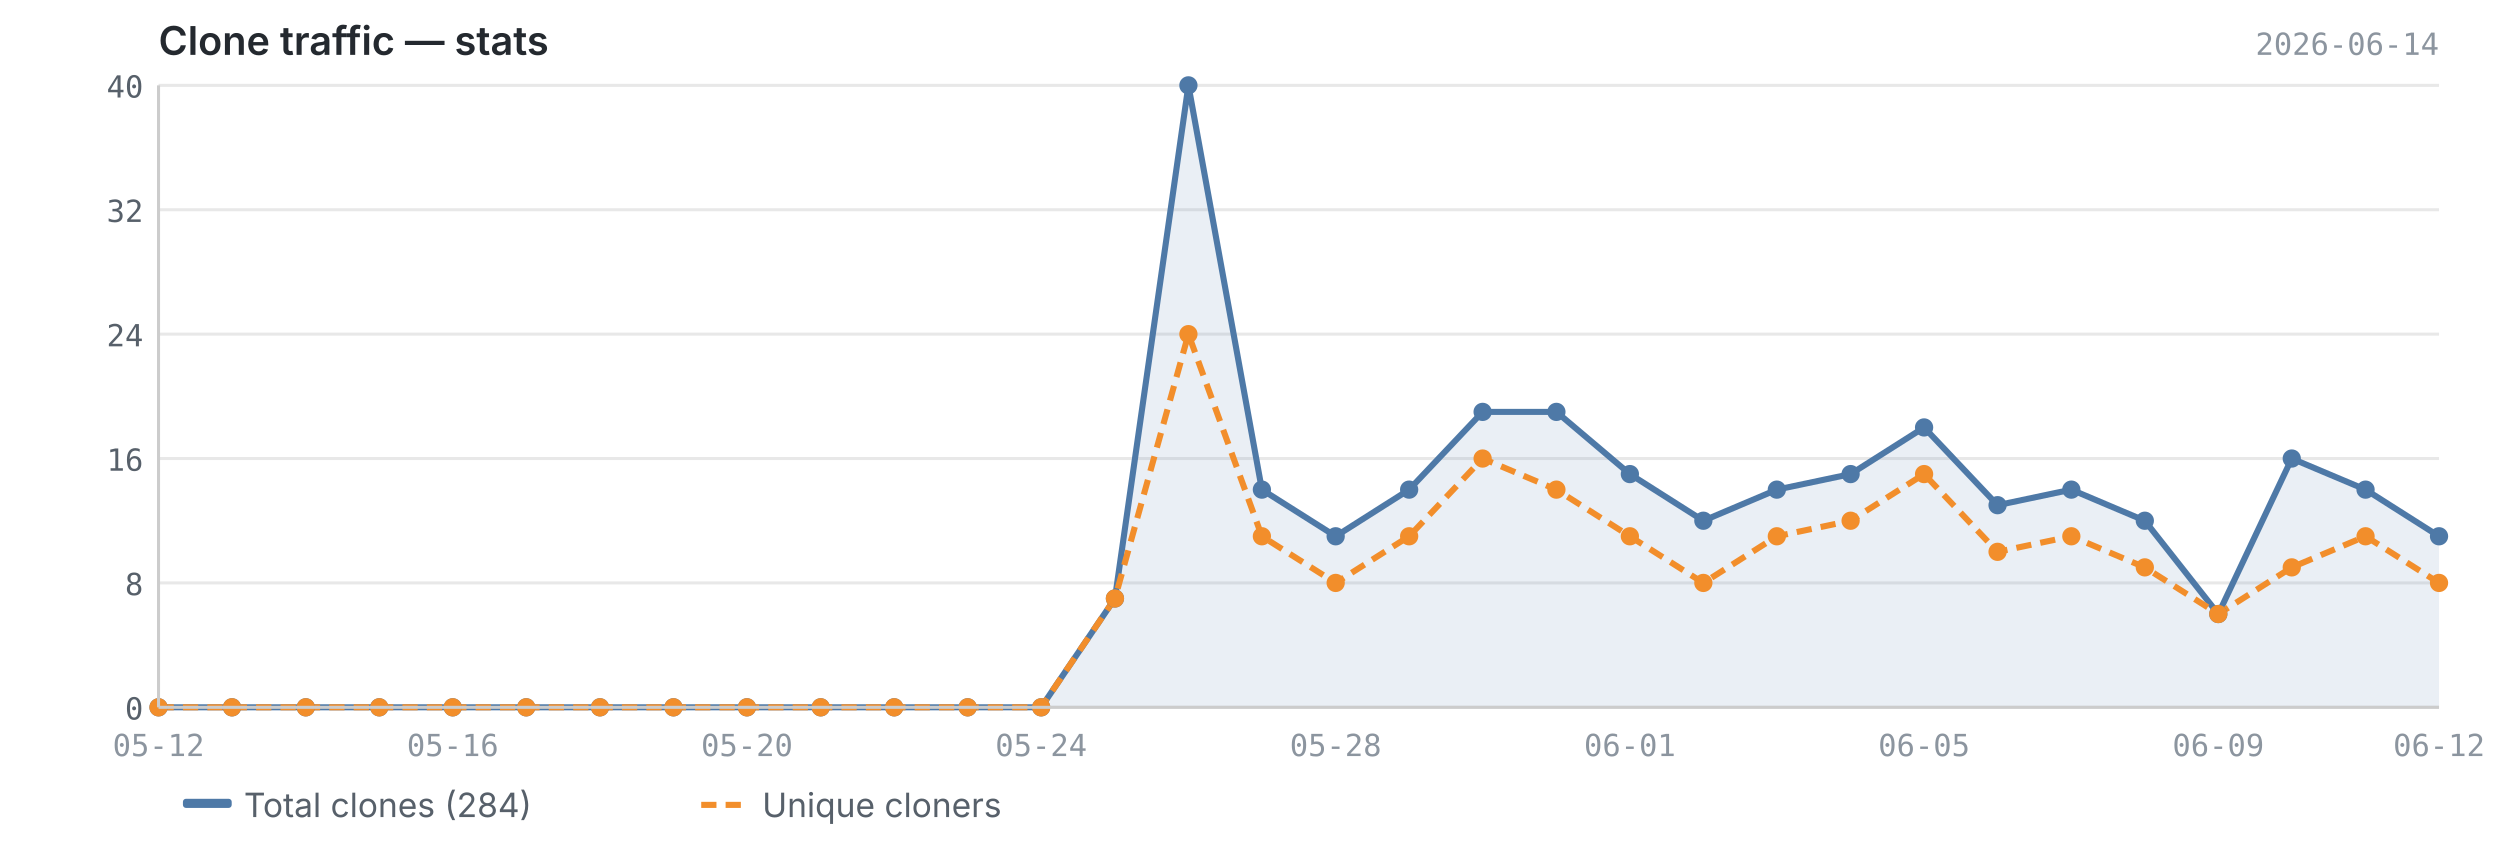
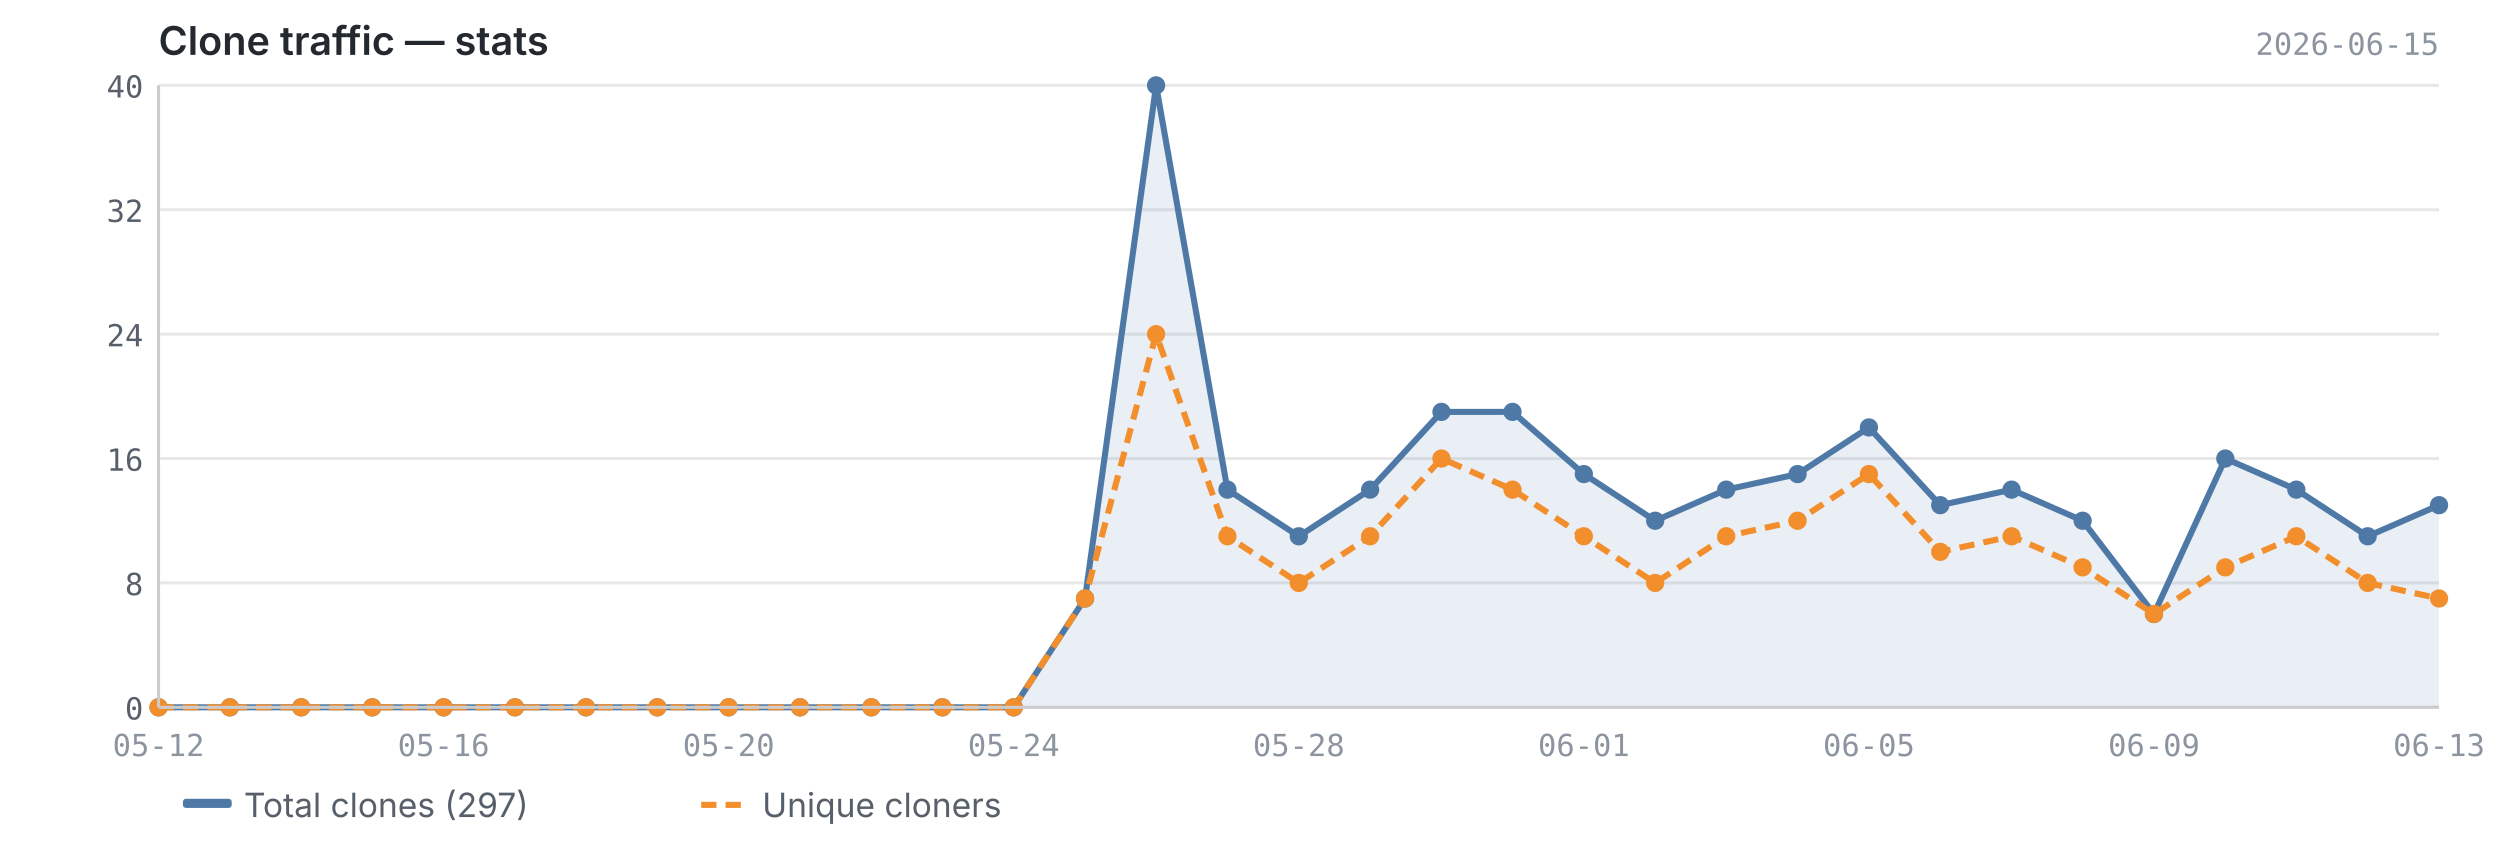
<svg xmlns="http://www.w3.org/2000/svg" viewBox="0 0 820 280" width="820" height="280">
  <text x="52" y="18" font-size="13" font-weight="600" fill="#24292f" font-family="-apple-system, BlinkMacSystemFont, 'Segoe UI', sans-serif">Clone traffic — stats</text>
-   <text x="800" y="18" font-size="10" fill="#8c959f" font-family="ui-monospace, SFMono-Regular, 'SF Mono', Menlo, monospace" text-anchor="end">2026-06-14</text>
+   <text x="800" y="18" font-size="10" fill="#8c959f" font-family="ui-monospace, SFMono-Regular, 'SF Mono', Menlo, monospace" text-anchor="end">2026-06-15</text>
  <line x1="52" y1="232.0" x2="800" y2="232.0" stroke="#e8e8e8" stroke-width="1" />
  <line x1="52" y1="191.2" x2="800" y2="191.2" stroke="#e8e8e8" stroke-width="1" />
  <line x1="52" y1="150.4" x2="800" y2="150.4" stroke="#e8e8e8" stroke-width="1" />
  <line x1="52" y1="109.6" x2="800" y2="109.6" stroke="#e8e8e8" stroke-width="1" />
  <line x1="52" y1="68.8" x2="800" y2="68.8" stroke="#e8e8e8" stroke-width="1" />
  <line x1="52" y1="28.0" x2="800" y2="28.0" stroke="#e8e8e8" stroke-width="1" />
-   <path d="M52.0,232.0 L52.0,232.0 L76.1,232.0 L100.3,232.0 L124.4,232.0 L148.5,232.0 L172.6,232.0 L196.8,232.0 L220.9,232.0 L245.0,232.0 L269.2,232.0 L293.3,232.0 L317.4,232.0 L341.5,232.0 L365.7,196.3 L389.8,28.0 L413.9,160.6 L438.1,175.9 L462.2,160.6 L486.3,135.1 L510.5,135.1 L534.6,155.5 L558.7,170.8 L582.8,160.6 L607.0,155.5 L631.1,140.2 L655.2,165.7 L679.4,160.6 L703.5,170.8 L727.6,201.4 L751.7,150.4 L775.9,160.6 L800.0,175.9 L800.0,232.0 L52.0,232.0Z" fill="#4e79a7" opacity="0.12" />
-   <polyline points="52.0,232.0 76.1,232.0 100.3,232.0 124.4,232.0 148.5,232.0 172.6,232.0 196.8,232.0 220.9,232.0 245.0,232.0 269.2,232.0 293.3,232.0 317.4,232.0 341.5,232.0 365.7,196.3 389.8,28.0 413.9,160.6 438.1,175.9 462.2,160.6 486.3,135.1 510.5,135.1 534.6,155.5 558.7,170.8 582.8,160.6 607.0,155.5 631.1,140.2 655.2,165.7 679.4,160.6 703.5,170.8 727.6,201.4 751.7,150.4 775.9,160.6 800.0,175.9" fill="none" stroke="#4e79a7" stroke-width="2" stroke-linejoin="round" />
-   <polyline points="52.0,232.0 76.1,232.0 100.3,232.0 124.4,232.0 148.5,232.0 172.6,232.0 196.8,232.0 220.9,232.0 245.0,232.0 269.2,232.0 293.3,232.0 317.4,232.0 341.5,232.0 365.7,196.3 389.8,109.6 413.9,175.9 438.1,191.2 462.2,175.9 486.3,150.4 510.5,160.6 534.6,175.9 558.7,191.2 582.8,175.9 607.0,170.8 631.1,155.5 655.2,181.0 679.4,175.9 703.5,186.1 727.6,201.4 751.7,186.1 775.9,175.9 800.0,191.2" fill="none" stroke="#f28e2b" stroke-width="2" stroke-linejoin="round" stroke-dasharray="5,3" />
+   <path d="M52.0,232.0 L52.0,232.0 L75.4,232.0 L98.8,232.0 L122.1,232.0 L145.5,232.0 L168.9,232.0 L192.2,232.0 L215.6,232.0 L239.0,232.0 L262.4,232.0 L285.8,232.0 L309.1,232.0 L332.5,232.0 L355.9,196.3 L379.2,28.0 L402.6,160.6 L426.0,175.9 L449.4,160.6 L472.8,135.1 L496.1,135.1 L519.5,155.5 L542.9,170.8 L566.2,160.6 L589.6,155.5 L613.0,140.2 L636.4,165.7 L659.8,160.6 L683.1,170.8 L706.5,201.4 L729.9,150.4 L753.2,160.6 L776.6,175.9 L800.0,165.7 L800.0,232.0 L52.0,232.0Z" fill="#4e79a7" opacity="0.12" />
+   <polyline points="52.0,232.0 75.4,232.0 98.8,232.0 122.1,232.0 145.5,232.0 168.9,232.0 192.2,232.0 215.6,232.0 239.0,232.0 262.4,232.0 285.8,232.0 309.1,232.0 332.5,232.0 355.9,196.3 379.2,28.0 402.6,160.6 426.0,175.9 449.4,160.6 472.8,135.1 496.1,135.1 519.5,155.5 542.9,170.8 566.2,160.6 589.6,155.5 613.0,140.2 636.4,165.7 659.8,160.6 683.1,170.8 706.5,201.4 729.9,150.4 753.2,160.6 776.6,175.9 800.0,165.7" fill="none" stroke="#4e79a7" stroke-width="2" stroke-linejoin="round" />
+   <polyline points="52.0,232.0 75.4,232.0 98.8,232.0 122.1,232.0 145.5,232.0 168.9,232.0 192.2,232.0 215.6,232.0 239.0,232.0 262.4,232.0 285.8,232.0 309.1,232.0 332.5,232.0 355.9,196.3 379.2,109.6 402.6,175.9 426.0,191.2 449.4,175.9 472.8,150.4 496.1,160.6 519.5,175.9 542.9,191.2 566.2,175.9 589.6,170.8 613.0,155.5 636.4,181.0 659.8,175.9 683.1,186.1 706.5,201.4 729.9,186.1 753.2,175.9 776.6,191.2 800.0,196.3" fill="none" stroke="#f28e2b" stroke-width="2" stroke-linejoin="round" stroke-dasharray="5,3" />
  <circle cx="52.0" cy="232.0" r="3" fill="#4e79a7" />
-   <circle cx="76.1" cy="232.0" r="3" fill="#4e79a7" />
-   <circle cx="100.3" cy="232.0" r="3" fill="#4e79a7" />
-   <circle cx="124.4" cy="232.0" r="3" fill="#4e79a7" />
-   <circle cx="148.5" cy="232.0" r="3" fill="#4e79a7" />
-   <circle cx="172.6" cy="232.0" r="3" fill="#4e79a7" />
-   <circle cx="196.8" cy="232.0" r="3" fill="#4e79a7" />
-   <circle cx="220.9" cy="232.0" r="3" fill="#4e79a7" />
-   <circle cx="245.0" cy="232.0" r="3" fill="#4e79a7" />
-   <circle cx="269.2" cy="232.0" r="3" fill="#4e79a7" />
-   <circle cx="293.3" cy="232.0" r="3" fill="#4e79a7" />
-   <circle cx="317.4" cy="232.0" r="3" fill="#4e79a7" />
-   <circle cx="341.5" cy="232.0" r="3" fill="#4e79a7" />
-   <circle cx="365.7" cy="196.3" r="3" fill="#4e79a7" />
-   <circle cx="389.8" cy="28.0" r="3" fill="#4e79a7" />
-   <circle cx="413.9" cy="160.6" r="3" fill="#4e79a7" />
-   <circle cx="438.1" cy="175.9" r="3" fill="#4e79a7" />
-   <circle cx="462.2" cy="160.6" r="3" fill="#4e79a7" />
-   <circle cx="486.3" cy="135.1" r="3" fill="#4e79a7" />
-   <circle cx="510.5" cy="135.1" r="3" fill="#4e79a7" />
-   <circle cx="534.6" cy="155.5" r="3" fill="#4e79a7" />
-   <circle cx="558.7" cy="170.8" r="3" fill="#4e79a7" />
-   <circle cx="582.8" cy="160.6" r="3" fill="#4e79a7" />
-   <circle cx="607.0" cy="155.5" r="3" fill="#4e79a7" />
-   <circle cx="631.1" cy="140.2" r="3" fill="#4e79a7" />
-   <circle cx="655.2" cy="165.7" r="3" fill="#4e79a7" />
-   <circle cx="679.4" cy="160.6" r="3" fill="#4e79a7" />
-   <circle cx="703.5" cy="170.8" r="3" fill="#4e79a7" />
-   <circle cx="727.6" cy="201.4" r="3" fill="#4e79a7" />
-   <circle cx="751.7" cy="150.4" r="3" fill="#4e79a7" />
-   <circle cx="775.9" cy="160.6" r="3" fill="#4e79a7" />
-   <circle cx="800.0" cy="175.9" r="3" fill="#4e79a7" />
+   <circle cx="75.4" cy="232.0" r="3" fill="#4e79a7" />
+   <circle cx="98.8" cy="232.0" r="3" fill="#4e79a7" />
+   <circle cx="122.1" cy="232.0" r="3" fill="#4e79a7" />
+   <circle cx="145.5" cy="232.0" r="3" fill="#4e79a7" />
+   <circle cx="168.9" cy="232.0" r="3" fill="#4e79a7" />
+   <circle cx="192.2" cy="232.0" r="3" fill="#4e79a7" />
+   <circle cx="215.6" cy="232.0" r="3" fill="#4e79a7" />
+   <circle cx="239.0" cy="232.0" r="3" fill="#4e79a7" />
+   <circle cx="262.4" cy="232.0" r="3" fill="#4e79a7" />
+   <circle cx="285.8" cy="232.0" r="3" fill="#4e79a7" />
+   <circle cx="309.1" cy="232.0" r="3" fill="#4e79a7" />
+   <circle cx="332.5" cy="232.0" r="3" fill="#4e79a7" />
+   <circle cx="355.9" cy="196.3" r="3" fill="#4e79a7" />
+   <circle cx="379.2" cy="28.0" r="3" fill="#4e79a7" />
+   <circle cx="402.6" cy="160.6" r="3" fill="#4e79a7" />
+   <circle cx="426.0" cy="175.9" r="3" fill="#4e79a7" />
+   <circle cx="449.4" cy="160.6" r="3" fill="#4e79a7" />
+   <circle cx="472.8" cy="135.1" r="3" fill="#4e79a7" />
+   <circle cx="496.1" cy="135.1" r="3" fill="#4e79a7" />
+   <circle cx="519.5" cy="155.5" r="3" fill="#4e79a7" />
+   <circle cx="542.9" cy="170.8" r="3" fill="#4e79a7" />
+   <circle cx="566.2" cy="160.6" r="3" fill="#4e79a7" />
+   <circle cx="589.6" cy="155.5" r="3" fill="#4e79a7" />
+   <circle cx="613.0" cy="140.2" r="3" fill="#4e79a7" />
+   <circle cx="636.4" cy="165.7" r="3" fill="#4e79a7" />
+   <circle cx="659.8" cy="160.6" r="3" fill="#4e79a7" />
+   <circle cx="683.1" cy="170.8" r="3" fill="#4e79a7" />
+   <circle cx="706.5" cy="201.4" r="3" fill="#4e79a7" />
+   <circle cx="729.9" cy="150.4" r="3" fill="#4e79a7" />
+   <circle cx="753.2" cy="160.6" r="3" fill="#4e79a7" />
+   <circle cx="776.6" cy="175.9" r="3" fill="#4e79a7" />
+   <circle cx="800.0" cy="165.7" r="3" fill="#4e79a7" />
  <circle cx="52.0" cy="232.0" r="3" fill="#f28e2b" />
-   <circle cx="76.1" cy="232.0" r="3" fill="#f28e2b" />
-   <circle cx="100.3" cy="232.0" r="3" fill="#f28e2b" />
-   <circle cx="124.4" cy="232.0" r="3" fill="#f28e2b" />
-   <circle cx="148.5" cy="232.0" r="3" fill="#f28e2b" />
-   <circle cx="172.6" cy="232.0" r="3" fill="#f28e2b" />
-   <circle cx="196.8" cy="232.0" r="3" fill="#f28e2b" />
-   <circle cx="220.9" cy="232.0" r="3" fill="#f28e2b" />
-   <circle cx="245.0" cy="232.0" r="3" fill="#f28e2b" />
-   <circle cx="269.2" cy="232.0" r="3" fill="#f28e2b" />
-   <circle cx="293.3" cy="232.0" r="3" fill="#f28e2b" />
-   <circle cx="317.4" cy="232.0" r="3" fill="#f28e2b" />
-   <circle cx="341.5" cy="232.0" r="3" fill="#f28e2b" />
-   <circle cx="365.7" cy="196.3" r="3" fill="#f28e2b" />
-   <circle cx="389.8" cy="109.6" r="3" fill="#f28e2b" />
-   <circle cx="413.9" cy="175.9" r="3" fill="#f28e2b" />
-   <circle cx="438.1" cy="191.2" r="3" fill="#f28e2b" />
-   <circle cx="462.2" cy="175.9" r="3" fill="#f28e2b" />
-   <circle cx="486.3" cy="150.4" r="3" fill="#f28e2b" />
-   <circle cx="510.5" cy="160.6" r="3" fill="#f28e2b" />
-   <circle cx="534.6" cy="175.9" r="3" fill="#f28e2b" />
-   <circle cx="558.7" cy="191.2" r="3" fill="#f28e2b" />
-   <circle cx="582.8" cy="175.9" r="3" fill="#f28e2b" />
-   <circle cx="607.0" cy="170.8" r="3" fill="#f28e2b" />
-   <circle cx="631.1" cy="155.5" r="3" fill="#f28e2b" />
-   <circle cx="655.2" cy="181.0" r="3" fill="#f28e2b" />
-   <circle cx="679.4" cy="175.9" r="3" fill="#f28e2b" />
-   <circle cx="703.5" cy="186.1" r="3" fill="#f28e2b" />
-   <circle cx="727.6" cy="201.4" r="3" fill="#f28e2b" />
-   <circle cx="751.7" cy="186.1" r="3" fill="#f28e2b" />
-   <circle cx="775.9" cy="175.9" r="3" fill="#f28e2b" />
-   <circle cx="800.0" cy="191.2" r="3" fill="#f28e2b" />
+   <circle cx="75.4" cy="232.0" r="3" fill="#f28e2b" />
+   <circle cx="98.8" cy="232.0" r="3" fill="#f28e2b" />
+   <circle cx="122.1" cy="232.0" r="3" fill="#f28e2b" />
+   <circle cx="145.5" cy="232.0" r="3" fill="#f28e2b" />
+   <circle cx="168.9" cy="232.0" r="3" fill="#f28e2b" />
+   <circle cx="192.2" cy="232.0" r="3" fill="#f28e2b" />
+   <circle cx="215.6" cy="232.0" r="3" fill="#f28e2b" />
+   <circle cx="239.0" cy="232.0" r="3" fill="#f28e2b" />
+   <circle cx="262.4" cy="232.0" r="3" fill="#f28e2b" />
+   <circle cx="285.8" cy="232.0" r="3" fill="#f28e2b" />
+   <circle cx="309.1" cy="232.0" r="3" fill="#f28e2b" />
+   <circle cx="332.5" cy="232.0" r="3" fill="#f28e2b" />
+   <circle cx="355.9" cy="196.3" r="3" fill="#f28e2b" />
+   <circle cx="379.2" cy="109.6" r="3" fill="#f28e2b" />
+   <circle cx="402.6" cy="175.9" r="3" fill="#f28e2b" />
+   <circle cx="426.0" cy="191.2" r="3" fill="#f28e2b" />
+   <circle cx="449.4" cy="175.9" r="3" fill="#f28e2b" />
+   <circle cx="472.8" cy="150.4" r="3" fill="#f28e2b" />
+   <circle cx="496.1" cy="160.6" r="3" fill="#f28e2b" />
+   <circle cx="519.5" cy="175.9" r="3" fill="#f28e2b" />
+   <circle cx="542.9" cy="191.2" r="3" fill="#f28e2b" />
+   <circle cx="566.2" cy="175.9" r="3" fill="#f28e2b" />
+   <circle cx="589.6" cy="170.8" r="3" fill="#f28e2b" />
+   <circle cx="613.0" cy="155.5" r="3" fill="#f28e2b" />
+   <circle cx="636.4" cy="181.0" r="3" fill="#f28e2b" />
+   <circle cx="659.8" cy="175.9" r="3" fill="#f28e2b" />
+   <circle cx="683.1" cy="186.1" r="3" fill="#f28e2b" />
+   <circle cx="706.5" cy="201.4" r="3" fill="#f28e2b" />
+   <circle cx="729.9" cy="186.1" r="3" fill="#f28e2b" />
+   <circle cx="753.2" cy="175.9" r="3" fill="#f28e2b" />
+   <circle cx="776.6" cy="191.2" r="3" fill="#f28e2b" />
+   <circle cx="800.0" cy="196.3" r="3" fill="#f28e2b" />
  <line x1="52" y1="28" x2="52" y2="232" stroke="#cccccc" stroke-width="1" />
  <line x1="52" y1="232" x2="800" y2="232" stroke="#cccccc" stroke-width="1" />
  <text x="47" y="236.0" text-anchor="end" font-size="10" fill="#57606a" font-family="ui-monospace, SFMono-Regular, 'SF Mono', Menlo, monospace">0</text>
  <text x="47" y="195.2" text-anchor="end" font-size="10" fill="#57606a" font-family="ui-monospace, SFMono-Regular, 'SF Mono', Menlo, monospace">8</text>
  <text x="47" y="154.4" text-anchor="end" font-size="10" fill="#57606a" font-family="ui-monospace, SFMono-Regular, 'SF Mono', Menlo, monospace">16</text>
  <text x="47" y="113.6" text-anchor="end" font-size="10" fill="#57606a" font-family="ui-monospace, SFMono-Regular, 'SF Mono', Menlo, monospace">24</text>
  <text x="47" y="72.8" text-anchor="end" font-size="10" fill="#57606a" font-family="ui-monospace, SFMono-Regular, 'SF Mono', Menlo, monospace">32</text>
  <text x="47" y="32.0" text-anchor="end" font-size="10" fill="#57606a" font-family="ui-monospace, SFMono-Regular, 'SF Mono', Menlo, monospace">40</text>
  <text x="52.0" y="248" text-anchor="middle" font-size="10" fill="#8c959f" font-family="ui-monospace, SFMono-Regular, 'SF Mono', Menlo, monospace">05-12</text>
-   <text x="148.5" y="248" text-anchor="middle" font-size="10" fill="#8c959f" font-family="ui-monospace, SFMono-Regular, 'SF Mono', Menlo, monospace">05-16</text>
-   <text x="245.0" y="248" text-anchor="middle" font-size="10" fill="#8c959f" font-family="ui-monospace, SFMono-Regular, 'SF Mono', Menlo, monospace">05-20</text>
-   <text x="341.5" y="248" text-anchor="middle" font-size="10" fill="#8c959f" font-family="ui-monospace, SFMono-Regular, 'SF Mono', Menlo, monospace">05-24</text>
-   <text x="438.1" y="248" text-anchor="middle" font-size="10" fill="#8c959f" font-family="ui-monospace, SFMono-Regular, 'SF Mono', Menlo, monospace">05-28</text>
-   <text x="534.6" y="248" text-anchor="middle" font-size="10" fill="#8c959f" font-family="ui-monospace, SFMono-Regular, 'SF Mono', Menlo, monospace">06-01</text>
-   <text x="631.1" y="248" text-anchor="middle" font-size="10" fill="#8c959f" font-family="ui-monospace, SFMono-Regular, 'SF Mono', Menlo, monospace">06-05</text>
-   <text x="727.6" y="248" text-anchor="middle" font-size="10" fill="#8c959f" font-family="ui-monospace, SFMono-Regular, 'SF Mono', Menlo, monospace">06-09</text>
-   <text x="800.0" y="248" text-anchor="middle" font-size="10" fill="#8c959f" font-family="ui-monospace, SFMono-Regular, 'SF Mono', Menlo, monospace">06-12</text>
+   <text x="800.0" y="248" text-anchor="middle" font-size="10" fill="#8c959f" font-family="ui-monospace, SFMono-Regular, 'SF Mono', Menlo, monospace">06-13</text>
+   <text x="145.5" y="248" text-anchor="middle" font-size="10" fill="#8c959f" font-family="ui-monospace, SFMono-Regular, 'SF Mono', Menlo, monospace">05-16</text>
+   <text x="239.0" y="248" text-anchor="middle" font-size="10" fill="#8c959f" font-family="ui-monospace, SFMono-Regular, 'SF Mono', Menlo, monospace">05-20</text>
+   <text x="332.5" y="248" text-anchor="middle" font-size="10" fill="#8c959f" font-family="ui-monospace, SFMono-Regular, 'SF Mono', Menlo, monospace">05-24</text>
+   <text x="426.0" y="248" text-anchor="middle" font-size="10" fill="#8c959f" font-family="ui-monospace, SFMono-Regular, 'SF Mono', Menlo, monospace">05-28</text>
+   <text x="519.5" y="248" text-anchor="middle" font-size="10" fill="#8c959f" font-family="ui-monospace, SFMono-Regular, 'SF Mono', Menlo, monospace">06-01</text>
+   <text x="613.0" y="248" text-anchor="middle" font-size="10" fill="#8c959f" font-family="ui-monospace, SFMono-Regular, 'SF Mono', Menlo, monospace">06-05</text>
+   <text x="706.5" y="248" text-anchor="middle" font-size="10" fill="#8c959f" font-family="ui-monospace, SFMono-Regular, 'SF Mono', Menlo, monospace">06-09</text>
  <rect x="60" y="262" width="16" height="3" fill="#4e79a7" rx="1" />
-   <text x="80" y="268" font-size="11" fill="#57606a" font-family="-apple-system, BlinkMacSystemFont, 'Segoe UI', sans-serif">Total clones (284)</text>
+   <text x="80" y="268" font-size="11" fill="#57606a" font-family="-apple-system, BlinkMacSystemFont, 'Segoe UI', sans-serif">Total clones (297)</text>
  <line x1="230" y1="264" x2="246" y2="264" stroke="#f28e2b" stroke-width="2" stroke-dasharray="5,3" />
  <text x="250" y="268" font-size="11" fill="#57606a" font-family="-apple-system, BlinkMacSystemFont, 'Segoe UI', sans-serif">Unique cloners</text>
</svg>
